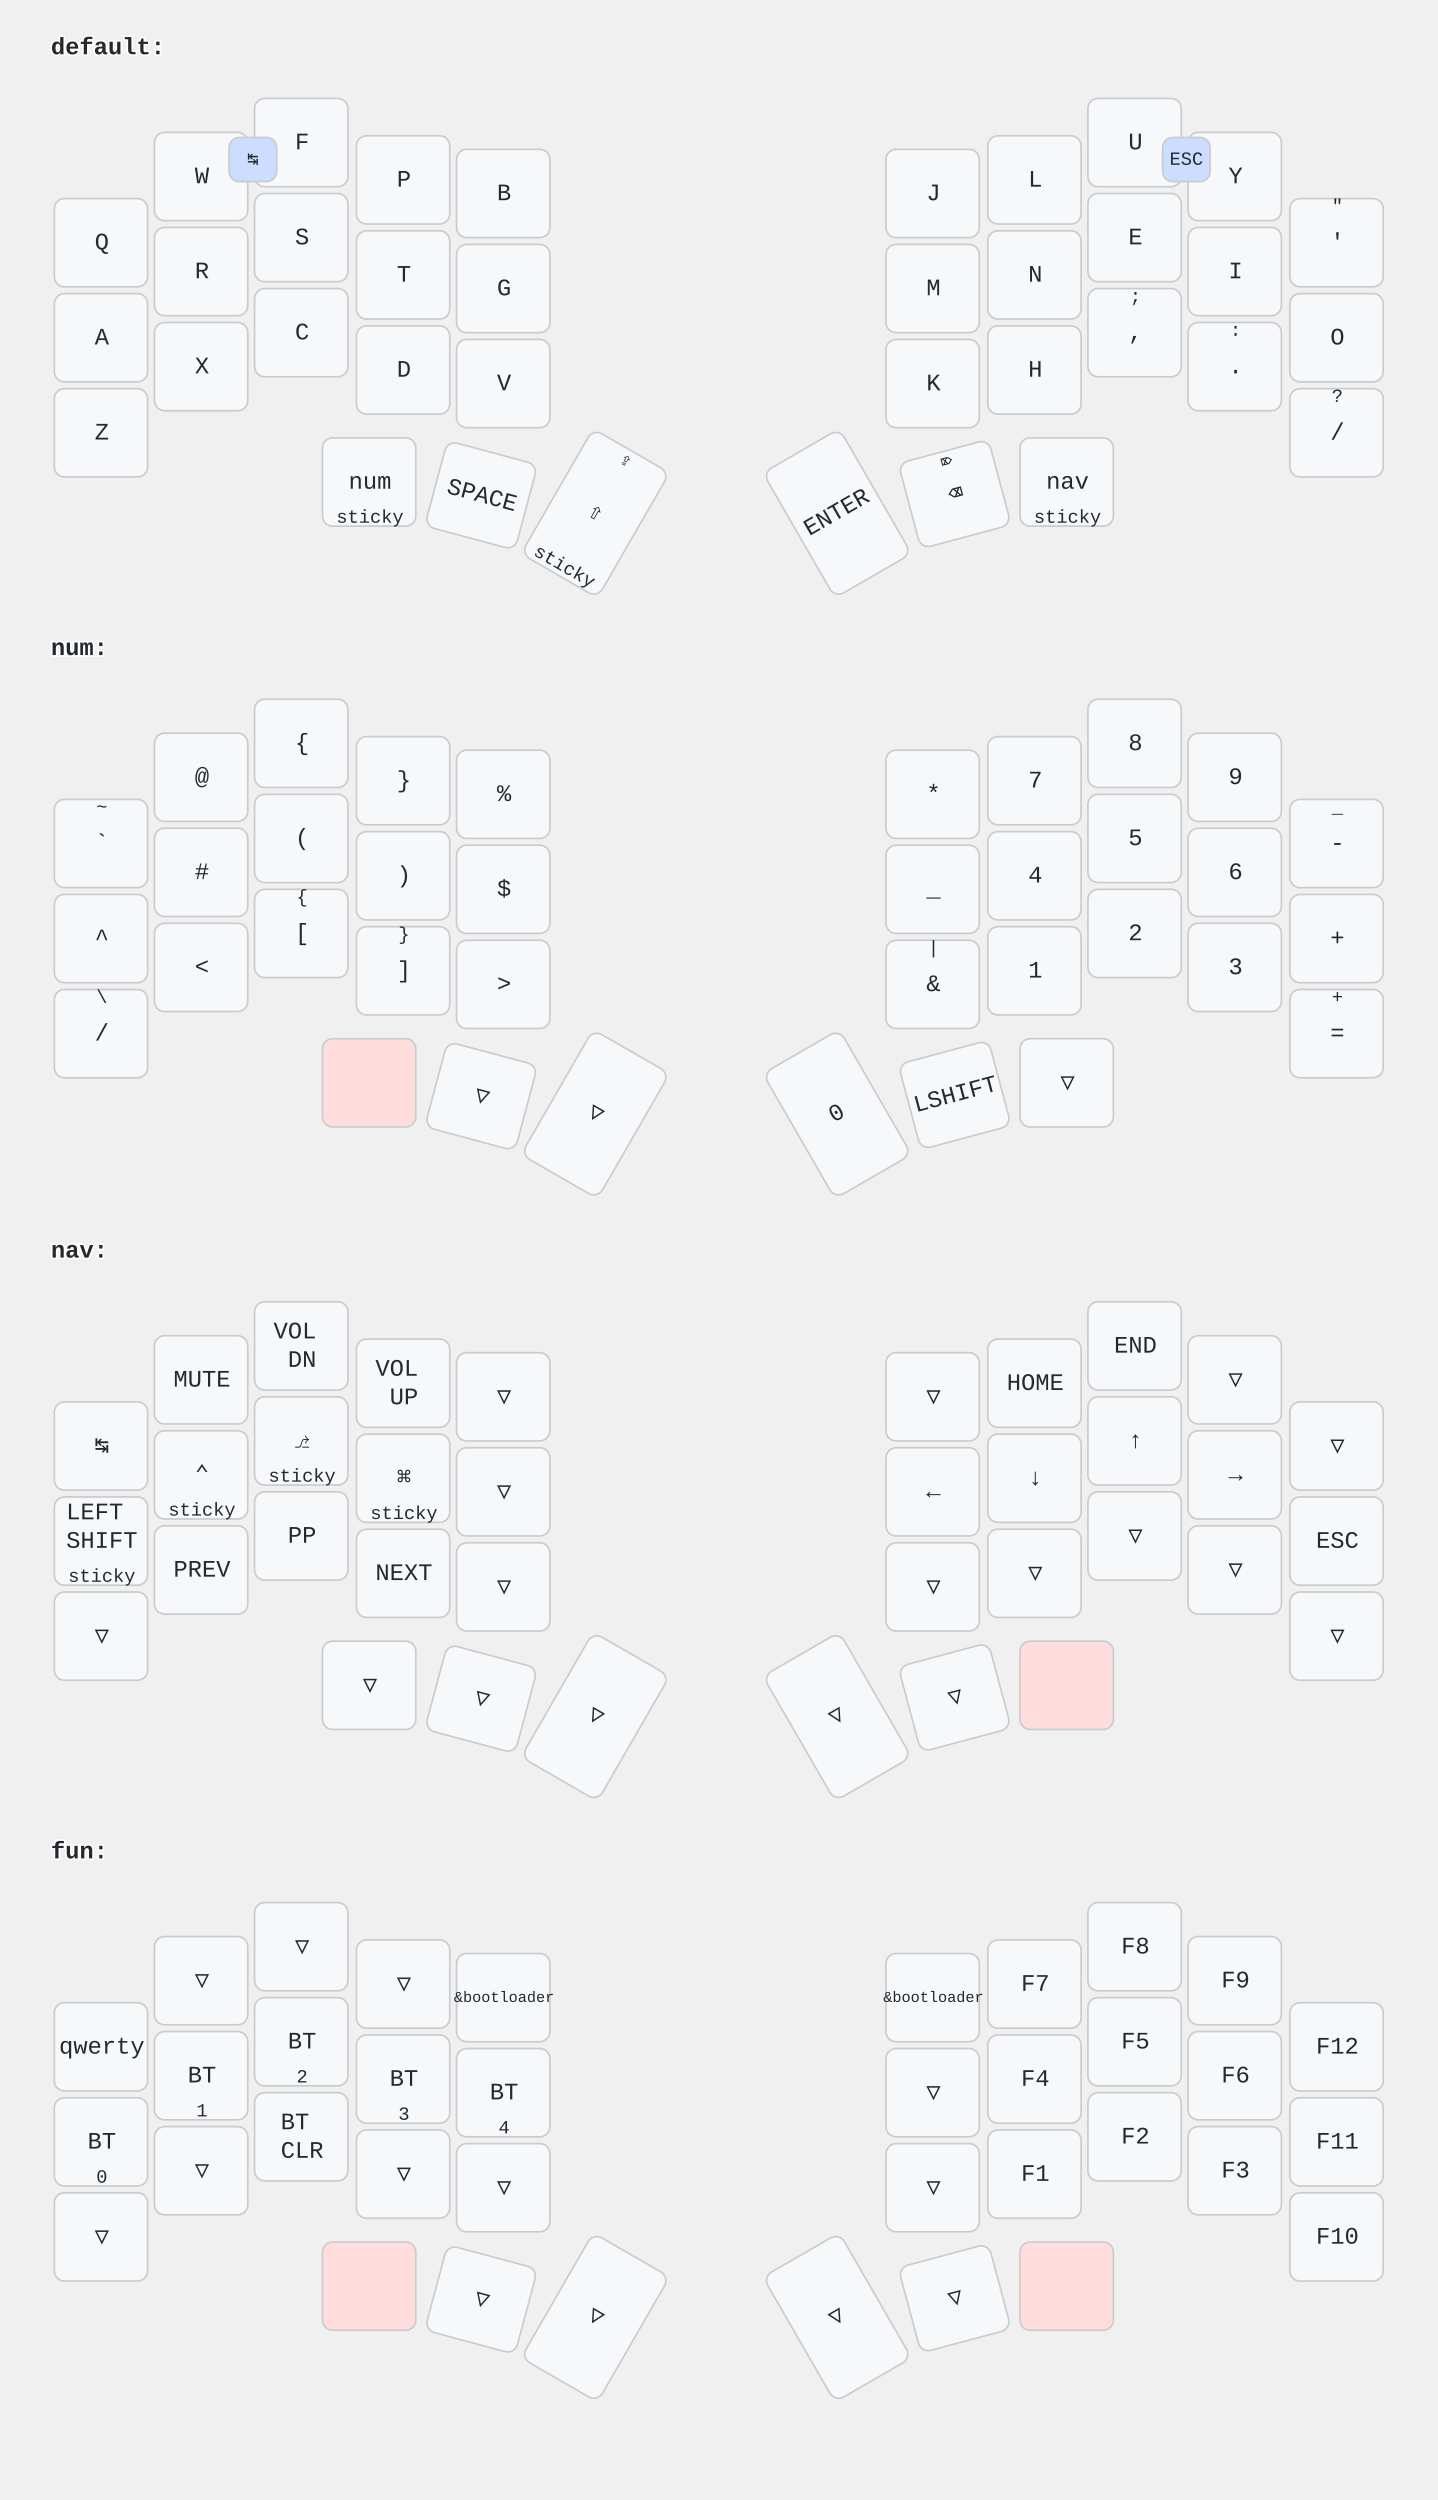
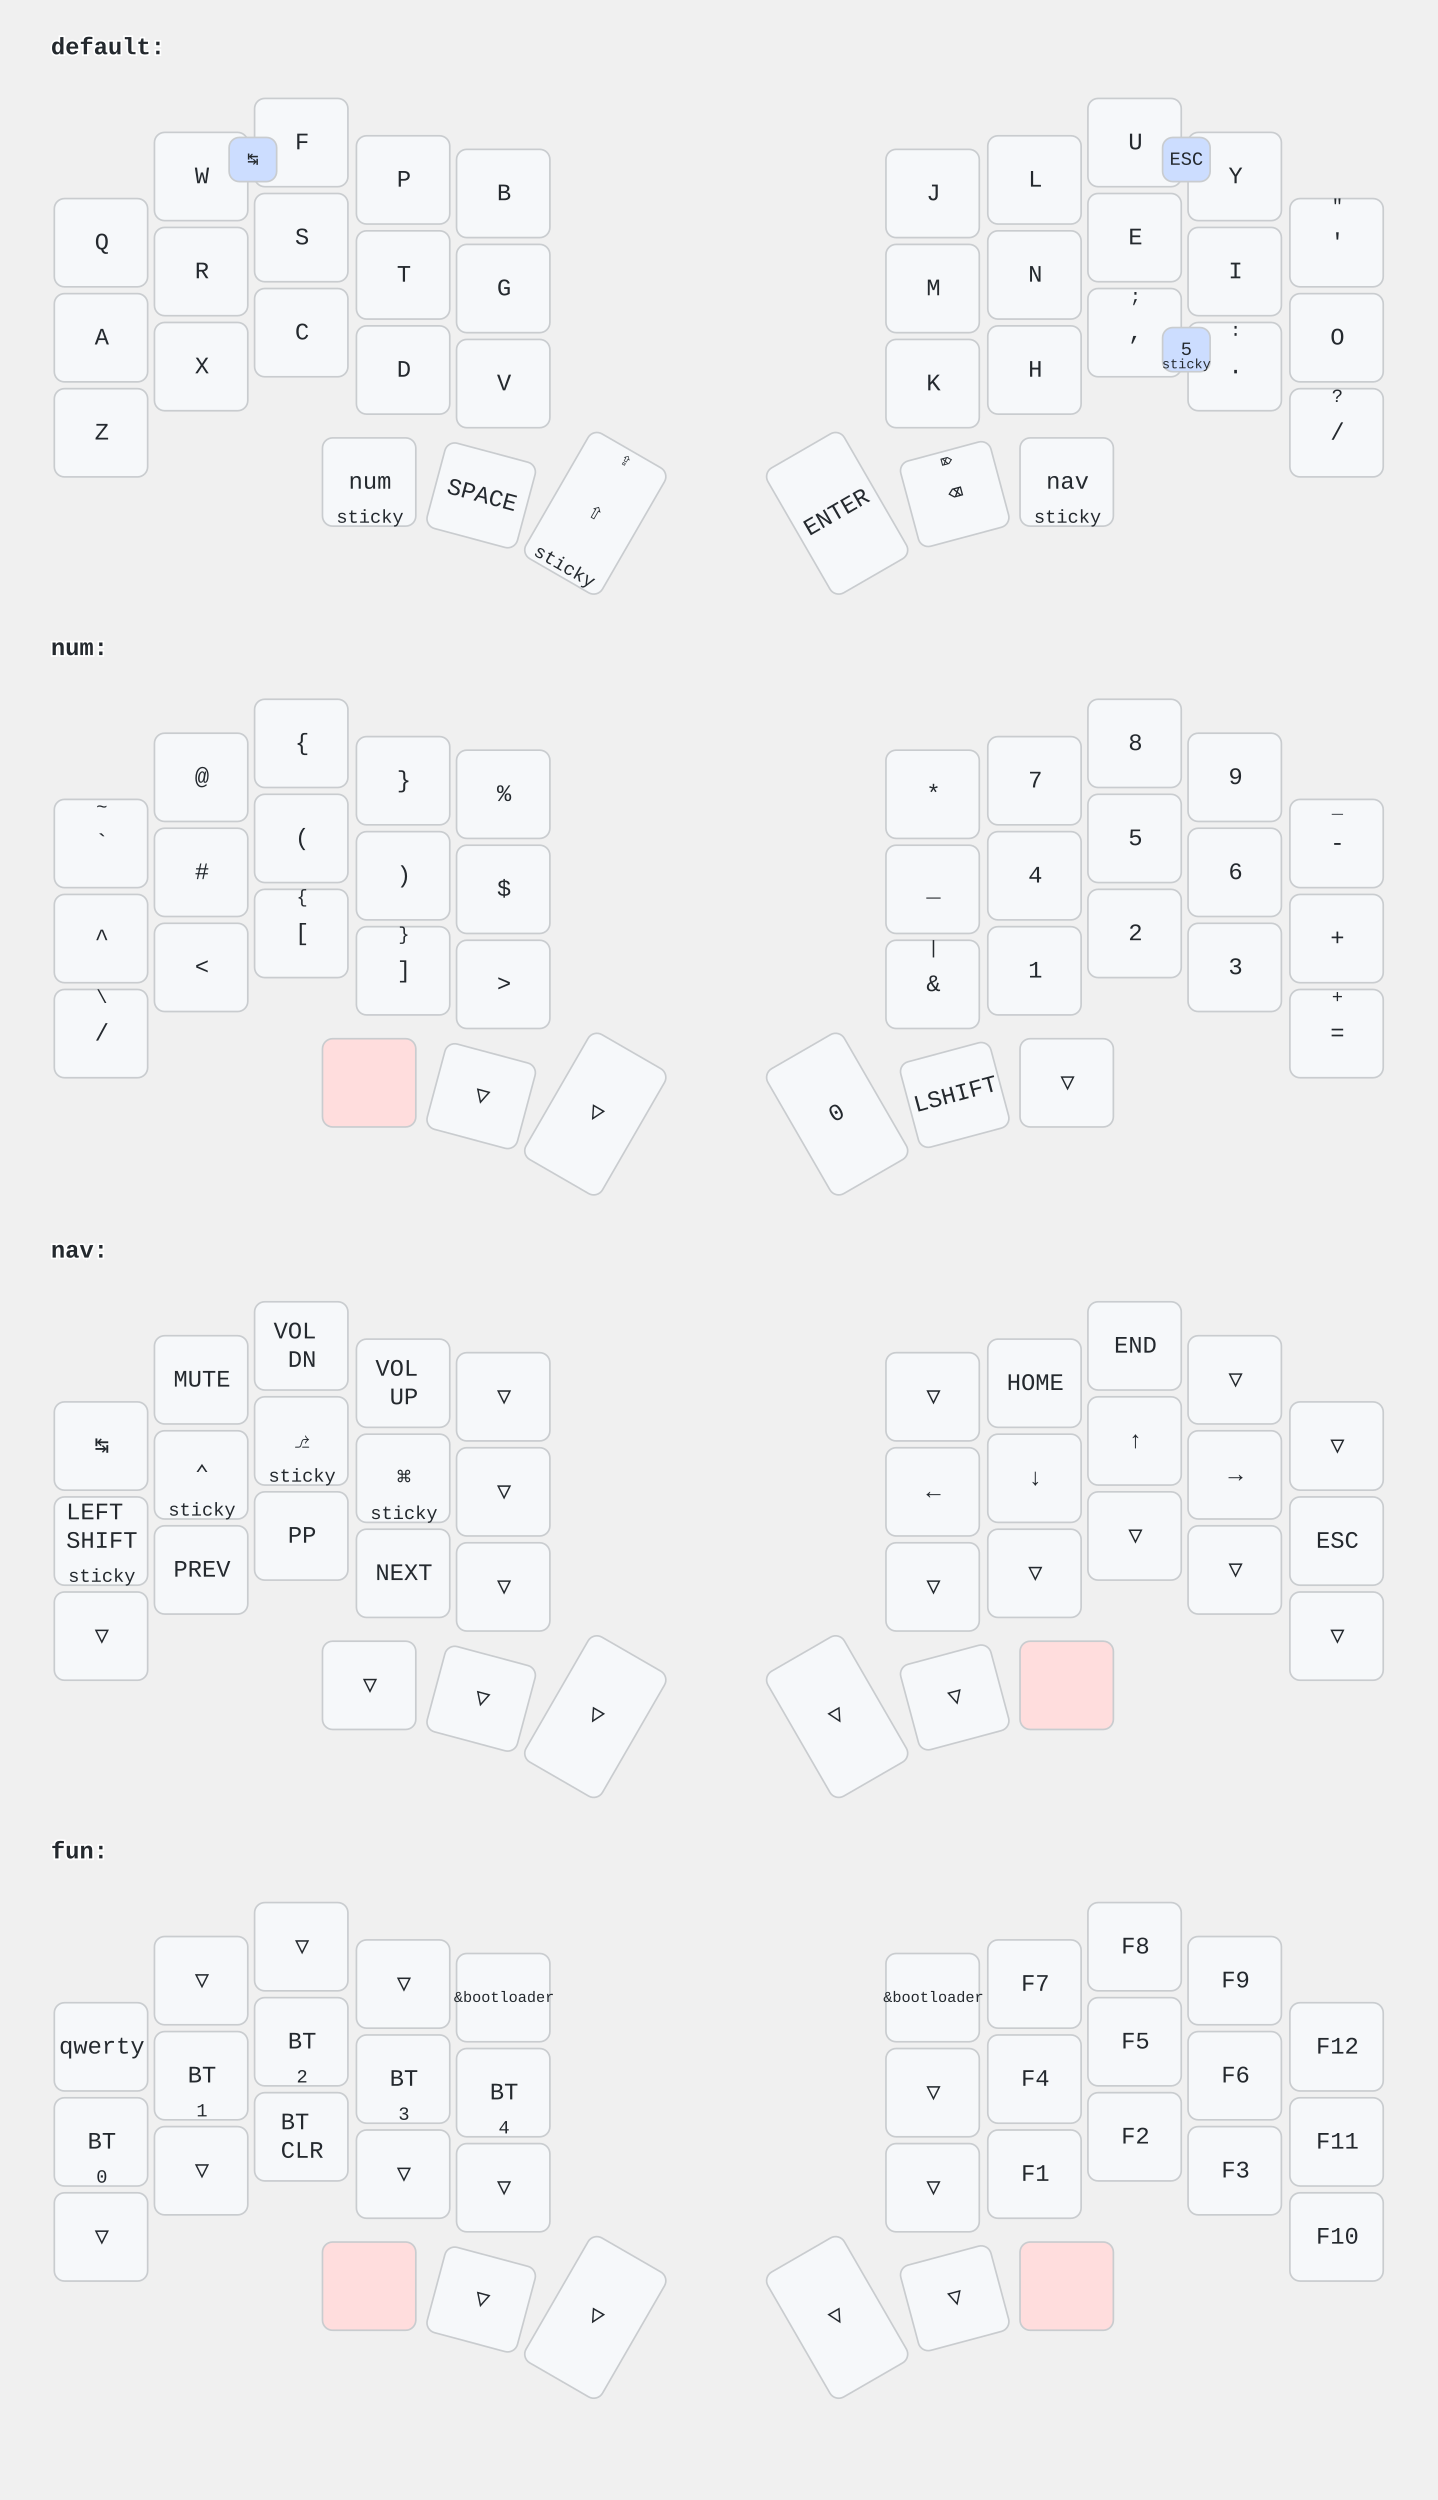
<svg xmlns="http://www.w3.org/2000/svg" width="847" height="1473" viewBox="0 0 847 1473" class="keymap">
  <style>/* font and background color specifications */
svg {
    font-family: SFMono-Regular,Consolas,Liberation Mono,Menlo,monospace;
    font-size: 14px;
    font-kerning: normal;
    text-rendering: optimizeLegibility;
    fill: #24292e;
}

/* default key styling */
rect {
    fill: #f6f8fa;
    stroke: #c9cccf;
    stroke-width: 1;
}

/* color accent for combo boxes */
rect.combo {
    fill: #cdf;
}

/* color accent for held keys */
rect.held, rect.combo.held {
    fill: #fdd;
}

/* color accent for ghost (optional) keys */
rect.ghost, rect.combo.ghost {
    fill: #ddd;
}

text {
    text-anchor: middle;
    dominant-baseline: middle;
}

/* styling for layer labels */
text.label {
    font-weight: bold;
    text-anchor: start;
    stroke: white;
    stroke-width: 2;
    paint-order: stroke;
}

/* styling for combo tap, and key hold/shifted label text */
text.combo, text.hold, text.shifted {
    font-size: 11px;
}

text.hold {
    text-anchor: middle;
    dominant-baseline: auto;
}

text.shifted {
    text-anchor: middle;
    dominant-baseline: hanging;
}

/* styling for hold/shifted label text in combo box */
text.combo.hold, text.combo.shifted {
    font-size: 8px;
}

/* styling for combo dendrons */
path {
    stroke-width: 1;
    stroke: gray;
    fill: none;
}
</style>
  <g transform="translate(30, 0)" class="layer-default">
    <text x="0" y="28" class="label">default:</text>
    <g transform="translate(0, 56)">
      <g transform="translate(30, 87)" class="key keypos-0">
        <rect rx="6" ry="6" x="-28" y="-26" width="55" height="52" class="key" />
        <text x="0" y="0" class="key tap">Q</text>
      </g>
      <g transform="translate(89, 48)" class="key keypos-1">
        <rect rx="6" ry="6" x="-28" y="-26" width="55" height="52" class="key" />
        <text x="0" y="0" class="key tap">W</text>
      </g>
      <g transform="translate(148, 28)" class="key keypos-2">
        <rect rx="6" ry="6" x="-28" y="-26" width="55" height="52" class="key" />
        <text x="0" y="0" class="key tap">F</text>
      </g>
      <g transform="translate(208, 50)" class="key keypos-3">
        <rect rx="6" ry="6" x="-28" y="-26" width="55" height="52" class="key" />
        <text x="0" y="0" class="key tap">P</text>
      </g>
      <g transform="translate(267, 58)" class="key keypos-4">
        <rect rx="6" ry="6" x="-28" y="-26" width="55" height="52" class="key" />
        <text x="0" y="0" class="key tap">B</text>
      </g>
      <g transform="translate(520, 58)" class="key keypos-5">
        <rect rx="6" ry="6" x="-28" y="-26" width="55" height="52" class="key" />
        <text x="0" y="0" class="key tap">J</text>
      </g>
      <g transform="translate(580, 50)" class="key keypos-6">
        <rect rx="6" ry="6" x="-28" y="-26" width="55" height="52" class="key" />
        <text x="0" y="0" class="key tap">L</text>
      </g>
      <g transform="translate(639, 28)" class="key keypos-7">
        <rect rx="6" ry="6" x="-28" y="-26" width="55" height="52" class="key" />
        <text x="0" y="0" class="key tap">U</text>
      </g>
      <g transform="translate(698, 48)" class="key keypos-8">
        <rect rx="6" ry="6" x="-28" y="-26" width="55" height="52" class="key" />
        <text x="0" y="0" class="key tap">Y</text>
      </g>
      <g transform="translate(758, 87)" class="key keypos-9">
        <rect rx="6" ry="6" x="-28" y="-26" width="55" height="52" class="key" />
        <text x="0" y="0" class="key tap">'</text>
        <text x="0" y="-24" class="key shifted">"</text>
      </g>
      <g transform="translate(30, 143)" class="key keypos-10">
        <rect rx="6" ry="6" x="-28" y="-26" width="55" height="52" class="key" />
        <text x="0" y="0" class="key tap">A</text>
      </g>
      <g transform="translate(89, 104)" class="key keypos-11">
        <rect rx="6" ry="6" x="-28" y="-26" width="55" height="52" class="key" />
        <text x="0" y="0" class="key tap">R</text>
      </g>
      <g transform="translate(148, 84)" class="key keypos-12">
        <rect rx="6" ry="6" x="-28" y="-26" width="55" height="52" class="key" />
        <text x="0" y="0" class="key tap">S</text>
      </g>
      <g transform="translate(208, 106)" class="key keypos-13">
        <rect rx="6" ry="6" x="-28" y="-26" width="55" height="52" class="key" />
        <text x="0" y="0" class="key tap">T</text>
      </g>
      <g transform="translate(267, 114)" class="key keypos-14">
        <rect rx="6" ry="6" x="-28" y="-26" width="55" height="52" class="key" />
        <text x="0" y="0" class="key tap">G</text>
      </g>
      <g transform="translate(520, 114)" class="key keypos-15">
        <rect rx="6" ry="6" x="-28" y="-26" width="55" height="52" class="key" />
        <text x="0" y="0" class="key tap">M</text>
      </g>
      <g transform="translate(580, 106)" class="key keypos-16">
        <rect rx="6" ry="6" x="-28" y="-26" width="55" height="52" class="key" />
        <text x="0" y="0" class="key tap">N</text>
      </g>
      <g transform="translate(639, 84)" class="key keypos-17">
        <rect rx="6" ry="6" x="-28" y="-26" width="55" height="52" class="key" />
        <text x="0" y="0" class="key tap">E</text>
      </g>
      <g transform="translate(698, 104)" class="key keypos-18">
        <rect rx="6" ry="6" x="-28" y="-26" width="55" height="52" class="key" />
        <text x="0" y="0" class="key tap">I</text>
      </g>
      <g transform="translate(758, 143)" class="key keypos-19">
        <rect rx="6" ry="6" x="-28" y="-26" width="55" height="52" class="key" />
        <text x="0" y="0" class="key tap">O</text>
      </g>
      <g transform="translate(30, 199)" class="key keypos-20">
        <rect rx="6" ry="6" x="-28" y="-26" width="55" height="52" class="key" />
        <text x="0" y="0" class="key tap">Z</text>
      </g>
      <g transform="translate(89, 160)" class="key keypos-21">
        <rect rx="6" ry="6" x="-28" y="-26" width="55" height="52" class="key" />
        <text x="0" y="0" class="key tap">X</text>
      </g>
      <g transform="translate(148, 140)" class="key keypos-22">
        <rect rx="6" ry="6" x="-28" y="-26" width="55" height="52" class="key" />
        <text x="0" y="0" class="key tap">C</text>
      </g>
      <g transform="translate(208, 162)" class="key keypos-23">
        <rect rx="6" ry="6" x="-28" y="-26" width="55" height="52" class="key" />
        <text x="0" y="0" class="key tap">D</text>
      </g>
      <g transform="translate(267, 170)" class="key keypos-24">
        <rect rx="6" ry="6" x="-28" y="-26" width="55" height="52" class="key" />
        <text x="0" y="0" class="key tap">V</text>
      </g>
      <g transform="translate(520, 170)" class="key keypos-25">
        <rect rx="6" ry="6" x="-28" y="-26" width="55" height="52" class="key" />
        <text x="0" y="0" class="key tap">K</text>
      </g>
      <g transform="translate(580, 162)" class="key keypos-26">
        <rect rx="6" ry="6" x="-28" y="-26" width="55" height="52" class="key" />
        <text x="0" y="0" class="key tap">H</text>
      </g>
      <g transform="translate(639, 140)" class="key keypos-27">
        <rect rx="6" ry="6" x="-28" y="-26" width="55" height="52" class="key" />
        <text x="0" y="0" class="key tap">,</text>
        <text x="0" y="-24" class="key shifted">;</text>
      </g>
      <g transform="translate(698, 160)" class="key keypos-28">
        <rect rx="6" ry="6" x="-28" y="-26" width="55" height="52" class="key" />
        <text x="0" y="0" class="key tap">.</text>
        <text x="0" y="-24" class="key shifted">:</text>
      </g>
      <g transform="translate(758, 199)" class="key keypos-29">
        <rect rx="6" ry="6" x="-28" y="-26" width="55" height="52" class="key" />
        <text x="0" y="0" class="key tap">/</text>
        <text x="0" y="-24" class="key shifted">?</text>
      </g>
      <g transform="translate(188, 228)" class="key keypos-30">
        <rect rx="6" ry="6" x="-28" y="-26" width="55" height="52" class="key" />
        <text x="0" y="0" class="key tap">num</text>
        <text x="0" y="24" class="key hold">sticky</text>
      </g>
      <g transform="translate(254, 236) rotate(15.0)" class="key keypos-31">
        <rect rx="6" ry="6" x="-28" y="-26" width="55" height="52" class="key" />
        <text x="0" y="0" class="key tap">SPACE</text>
      </g>
      <g transform="translate(321, 246) rotate(30.0)" class="key keypos-32">
        <rect rx="6" ry="6" x="-26" y="-42" width="52" height="85" class="key" />
        <text x="0" y="0" class="key tap">⇧</text>
        <text x="0" y="40" class="key hold">sticky</text>
        <text x="0" y="-40" class="key shifted">⇪</text>
      </g>
      <g transform="translate(463, 246) rotate(-30.0)" class="key keypos-33">
        <rect rx="6" ry="6" x="-26" y="-42" width="52" height="85" class="key" />
        <text x="0" y="0" class="key tap">ENTER</text>
      </g>
      <g transform="translate(533, 235) rotate(-15.0)" class="key keypos-34">
        <rect rx="6" ry="6" x="-28" y="-26" width="55" height="52" class="key" />
        <text x="0" y="0" class="key tap">⌫</text>
        <text x="0" y="-24" class="key shifted">⌦</text>
      </g>
      <g transform="translate(599, 228)" class="key keypos-35">
        <rect rx="6" ry="6" x="-28" y="-26" width="55" height="52" class="key" />
        <text x="0" y="0" class="key tap">nav</text>
        <text x="0" y="24" class="key hold">sticky</text>
      </g>
      <g class="combo combopos-0">
        <rect rx="6" ry="6" x="105" y="25" width="28" height="26" class="combo" />
        <text x="119" y="38" class="combo tap">↹</text>
      </g>
      <g class="combo combopos-1">
        <rect rx="6" ry="6" x="655" y="25" width="28" height="26" class="combo" />
        <text x="669" y="38" class="combo tap">ESC</text>
      </g>
+       <g class="combo combopos-2">
+         <rect rx="6" ry="6" x="655" y="137" width="28" height="26" class="combo" />
+         <text x="669" y="150" class="combo tap">5</text>
+         <text x="669" y="161" class="combo hold">sticky</text>
+       </g>
    </g>
  </g>
  <g transform="translate(30, 354)" class="layer-num">
    <text x="0" y="28" class="label">num:</text>
    <g transform="translate(0, 56)">
      <g transform="translate(30, 87)" class="key keypos-0">
        <rect rx="6" ry="6" x="-28" y="-26" width="55" height="52" class="key" />
        <text x="0" y="0" class="key tap">`</text>
        <text x="0" y="-24" class="key shifted">~</text>
      </g>
      <g transform="translate(89, 48)" class="key keypos-1">
        <rect rx="6" ry="6" x="-28" y="-26" width="55" height="52" class="key" />
        <text x="0" y="0" class="key tap">@</text>
      </g>
      <g transform="translate(148, 28)" class="key keypos-2">
        <rect rx="6" ry="6" x="-28" y="-26" width="55" height="52" class="key" />
        <text x="0" y="0" class="key tap">{</text>
      </g>
      <g transform="translate(208, 50)" class="key keypos-3">
        <rect rx="6" ry="6" x="-28" y="-26" width="55" height="52" class="key" />
        <text x="0" y="0" class="key tap">}</text>
      </g>
      <g transform="translate(267, 58)" class="key keypos-4">
        <rect rx="6" ry="6" x="-28" y="-26" width="55" height="52" class="key" />
        <text x="0" y="0" class="key tap">%</text>
      </g>
      <g transform="translate(520, 58)" class="key keypos-5">
        <rect rx="6" ry="6" x="-28" y="-26" width="55" height="52" class="key" />
        <text x="0" y="0" class="key tap">*</text>
      </g>
      <g transform="translate(580, 50)" class="key keypos-6">
        <rect rx="6" ry="6" x="-28" y="-26" width="55" height="52" class="key" />
        <text x="0" y="0" class="key tap">7</text>
      </g>
      <g transform="translate(639, 28)" class="key keypos-7">
        <rect rx="6" ry="6" x="-28" y="-26" width="55" height="52" class="key" />
        <text x="0" y="0" class="key tap">8</text>
      </g>
      <g transform="translate(698, 48)" class="key keypos-8">
        <rect rx="6" ry="6" x="-28" y="-26" width="55" height="52" class="key" />
        <text x="0" y="0" class="key tap">9</text>
      </g>
      <g transform="translate(758, 87)" class="key keypos-9">
        <rect rx="6" ry="6" x="-28" y="-26" width="55" height="52" class="key" />
        <text x="0" y="0" class="key tap">-</text>
        <text x="0" y="-24" class="key shifted">_</text>
      </g>
      <g transform="translate(30, 143)" class="key keypos-10">
        <rect rx="6" ry="6" x="-28" y="-26" width="55" height="52" class="key" />
        <text x="0" y="0" class="key tap">^</text>
      </g>
      <g transform="translate(89, 104)" class="key keypos-11">
        <rect rx="6" ry="6" x="-28" y="-26" width="55" height="52" class="key" />
        <text x="0" y="0" class="key tap">#</text>
      </g>
      <g transform="translate(148, 84)" class="key keypos-12">
        <rect rx="6" ry="6" x="-28" y="-26" width="55" height="52" class="key" />
        <text x="0" y="0" class="key tap">(</text>
      </g>
      <g transform="translate(208, 106)" class="key keypos-13">
        <rect rx="6" ry="6" x="-28" y="-26" width="55" height="52" class="key" />
        <text x="0" y="0" class="key tap">)</text>
      </g>
      <g transform="translate(267, 114)" class="key keypos-14">
        <rect rx="6" ry="6" x="-28" y="-26" width="55" height="52" class="key" />
        <text x="0" y="0" class="key tap">$</text>
      </g>
      <g transform="translate(520, 114)" class="key keypos-15">
        <rect rx="6" ry="6" x="-28" y="-26" width="55" height="52" class="key" />
        <text x="0" y="0" class="key tap">_</text>
      </g>
      <g transform="translate(580, 106)" class="key keypos-16">
        <rect rx="6" ry="6" x="-28" y="-26" width="55" height="52" class="key" />
        <text x="0" y="0" class="key tap">4</text>
      </g>
      <g transform="translate(639, 84)" class="key keypos-17">
        <rect rx="6" ry="6" x="-28" y="-26" width="55" height="52" class="key" />
        <text x="0" y="0" class="key tap">5</text>
      </g>
      <g transform="translate(698, 104)" class="key keypos-18">
        <rect rx="6" ry="6" x="-28" y="-26" width="55" height="52" class="key" />
        <text x="0" y="0" class="key tap">6</text>
      </g>
      <g transform="translate(758, 143)" class="key keypos-19">
        <rect rx="6" ry="6" x="-28" y="-26" width="55" height="52" class="key" />
        <text x="0" y="0" class="key tap">+</text>
      </g>
      <g transform="translate(30, 199)" class="key keypos-20">
        <rect rx="6" ry="6" x="-28" y="-26" width="55" height="52" class="key" />
        <text x="0" y="0" class="key tap">/</text>
        <text x="0" y="-24" class="key shifted">\</text>
      </g>
      <g transform="translate(89, 160)" class="key keypos-21">
        <rect rx="6" ry="6" x="-28" y="-26" width="55" height="52" class="key" />
        <text x="0" y="0" class="key tap">&lt;</text>
      </g>
      <g transform="translate(148, 140)" class="key keypos-22">
        <rect rx="6" ry="6" x="-28" y="-26" width="55" height="52" class="key" />
        <text x="0" y="0" class="key tap">[</text>
        <text x="0" y="-24" class="key shifted">{</text>
      </g>
      <g transform="translate(208, 162)" class="key keypos-23">
        <rect rx="6" ry="6" x="-28" y="-26" width="55" height="52" class="key" />
        <text x="0" y="0" class="key tap">]</text>
        <text x="0" y="-24" class="key shifted">}</text>
      </g>
      <g transform="translate(267, 170)" class="key keypos-24">
        <rect rx="6" ry="6" x="-28" y="-26" width="55" height="52" class="key" />
        <text x="0" y="0" class="key tap">&gt;</text>
      </g>
      <g transform="translate(520, 170)" class="key keypos-25">
        <rect rx="6" ry="6" x="-28" y="-26" width="55" height="52" class="key" />
        <text x="0" y="0" class="key tap">&amp;</text>
        <text x="0" y="-24" class="key shifted">|</text>
      </g>
      <g transform="translate(580, 162)" class="key keypos-26">
        <rect rx="6" ry="6" x="-28" y="-26" width="55" height="52" class="key" />
        <text x="0" y="0" class="key tap">1</text>
      </g>
      <g transform="translate(639, 140)" class="key keypos-27">
        <rect rx="6" ry="6" x="-28" y="-26" width="55" height="52" class="key" />
        <text x="0" y="0" class="key tap">2</text>
      </g>
      <g transform="translate(698, 160)" class="key keypos-28">
        <rect rx="6" ry="6" x="-28" y="-26" width="55" height="52" class="key" />
        <text x="0" y="0" class="key tap">3</text>
      </g>
      <g transform="translate(758, 199)" class="key keypos-29">
        <rect rx="6" ry="6" x="-28" y="-26" width="55" height="52" class="key" />
        <text x="0" y="0" class="key tap">=</text>
        <text x="0" y="-24" class="key shifted">+</text>
      </g>
      <g transform="translate(188, 228)" class="key held keypos-30">
        <rect rx="6" ry="6" x="-28" y="-26" width="55" height="52" class="key held" />
      </g>
      <g transform="translate(254, 236) rotate(15.0)" class="key trans keypos-31">
        <rect rx="6" ry="6" x="-28" y="-26" width="55" height="52" class="key trans" />
        <text x="0" y="0" class="key trans tap">▽</text>
      </g>
      <g transform="translate(321, 246) rotate(30.0)" class="key trans keypos-32">
        <rect rx="6" ry="6" x="-26" y="-42" width="52" height="85" class="key trans" />
        <text x="0" y="0" class="key trans tap">▽</text>
      </g>
      <g transform="translate(463, 246) rotate(-30.0)" class="key keypos-33">
        <rect rx="6" ry="6" x="-26" y="-42" width="52" height="85" class="key" />
        <text x="0" y="0" class="key tap">0</text>
      </g>
      <g transform="translate(533, 235) rotate(-15.0)" class="key keypos-34">
        <rect rx="6" ry="6" x="-28" y="-26" width="55" height="52" class="key" />
        <text x="0" y="0" class="key tap">LSHIFT</text>
      </g>
      <g transform="translate(599, 228)" class="key trans keypos-35">
        <rect rx="6" ry="6" x="-28" y="-26" width="55" height="52" class="key trans" />
        <text x="0" y="0" class="key trans tap">▽</text>
      </g>
    </g>
  </g>
  <g transform="translate(30, 709)" class="layer-nav">
    <text x="0" y="28" class="label">nav:</text>
    <g transform="translate(0, 56)">
      <g transform="translate(30, 87)" class="key keypos-0">
        <rect rx="6" ry="6" x="-28" y="-26" width="55" height="52" class="key" />
        <text x="0" y="0" class="key tap">↹</text>
      </g>
      <g transform="translate(89, 48)" class="key keypos-1">
        <rect rx="6" ry="6" x="-28" y="-26" width="55" height="52" class="key" />
        <text x="0" y="0" class="key tap">MUTE</text>
      </g>
      <g transform="translate(148, 28)" class="key keypos-2">
        <rect rx="6" ry="6" x="-28" y="-26" width="55" height="52" class="key" />
        <text x="0" y="0" class="key tap">
          <tspan x="0" dy="-0.6em">VOL</tspan>
          <tspan x="0" dy="1.2em">DN</tspan>
        </text>
      </g>
      <g transform="translate(208, 50)" class="key keypos-3">
        <rect rx="6" ry="6" x="-28" y="-26" width="55" height="52" class="key" />
        <text x="0" y="0" class="key tap">
          <tspan x="0" dy="-0.6em">VOL</tspan>
          <tspan x="0" dy="1.2em">UP</tspan>
        </text>
      </g>
      <g transform="translate(267, 58)" class="key trans keypos-4">
        <rect rx="6" ry="6" x="-28" y="-26" width="55" height="52" class="key trans" />
        <text x="0" y="0" class="key trans tap">▽</text>
      </g>
      <g transform="translate(520, 58)" class="key trans keypos-5">
        <rect rx="6" ry="6" x="-28" y="-26" width="55" height="52" class="key trans" />
        <text x="0" y="0" class="key trans tap">▽</text>
      </g>
      <g transform="translate(580, 50)" class="key keypos-6">
        <rect rx="6" ry="6" x="-28" y="-26" width="55" height="52" class="key" />
        <text x="0" y="0" class="key tap">HOME</text>
      </g>
      <g transform="translate(639, 28)" class="key keypos-7">
        <rect rx="6" ry="6" x="-28" y="-26" width="55" height="52" class="key" />
        <text x="0" y="0" class="key tap">END</text>
      </g>
      <g transform="translate(698, 48)" class="key trans keypos-8">
        <rect rx="6" ry="6" x="-28" y="-26" width="55" height="52" class="key trans" />
        <text x="0" y="0" class="key trans tap">▽</text>
      </g>
      <g transform="translate(758, 87)" class="key trans keypos-9">
        <rect rx="6" ry="6" x="-28" y="-26" width="55" height="52" class="key trans" />
        <text x="0" y="0" class="key trans tap">▽</text>
      </g>
      <g transform="translate(30, 143)" class="key keypos-10">
        <rect rx="6" ry="6" x="-28" y="-26" width="55" height="52" class="key" />
        <text x="0" y="0" class="key tap">
          <tspan x="0" dy="-1.2em">LEFT</tspan>
          <tspan x="0" dy="1.2em">SHIFT</tspan>
        </text>
        <text x="0" y="24" class="key hold">sticky</text>
      </g>
      <g transform="translate(89, 104)" class="key keypos-11">
        <rect rx="6" ry="6" x="-28" y="-26" width="55" height="52" class="key" />
        <text x="0" y="0" class="key tap">⌃</text>
        <text x="0" y="24" class="key hold">sticky</text>
      </g>
      <g transform="translate(148, 84)" class="key keypos-12">
        <rect rx="6" ry="6" x="-28" y="-26" width="55" height="52" class="key" />
        <text x="0" y="0" class="key tap">⎇</text>
        <text x="0" y="24" class="key hold">sticky</text>
      </g>
      <g transform="translate(208, 106)" class="key keypos-13">
        <rect rx="6" ry="6" x="-28" y="-26" width="55" height="52" class="key" />
        <text x="0" y="0" class="key tap">⌘</text>
        <text x="0" y="24" class="key hold">sticky</text>
      </g>
      <g transform="translate(267, 114)" class="key trans keypos-14">
        <rect rx="6" ry="6" x="-28" y="-26" width="55" height="52" class="key trans" />
        <text x="0" y="0" class="key trans tap">▽</text>
      </g>
      <g transform="translate(520, 114)" class="key keypos-15">
        <rect rx="6" ry="6" x="-28" y="-26" width="55" height="52" class="key" />
        <text x="0" y="0" class="key tap">←</text>
      </g>
      <g transform="translate(580, 106)" class="key keypos-16">
        <rect rx="6" ry="6" x="-28" y="-26" width="55" height="52" class="key" />
        <text x="0" y="0" class="key tap">↓</text>
      </g>
      <g transform="translate(639, 84)" class="key keypos-17">
        <rect rx="6" ry="6" x="-28" y="-26" width="55" height="52" class="key" />
        <text x="0" y="0" class="key tap">↑</text>
      </g>
      <g transform="translate(698, 104)" class="key keypos-18">
        <rect rx="6" ry="6" x="-28" y="-26" width="55" height="52" class="key" />
        <text x="0" y="0" class="key tap">→</text>
      </g>
      <g transform="translate(758, 143)" class="key keypos-19">
        <rect rx="6" ry="6" x="-28" y="-26" width="55" height="52" class="key" />
        <text x="0" y="0" class="key tap">ESC</text>
      </g>
      <g transform="translate(30, 199)" class="key trans keypos-20">
        <rect rx="6" ry="6" x="-28" y="-26" width="55" height="52" class="key trans" />
        <text x="0" y="0" class="key trans tap">▽</text>
      </g>
      <g transform="translate(89, 160)" class="key keypos-21">
        <rect rx="6" ry="6" x="-28" y="-26" width="55" height="52" class="key" />
        <text x="0" y="0" class="key tap">PREV</text>
      </g>
      <g transform="translate(148, 140)" class="key keypos-22">
        <rect rx="6" ry="6" x="-28" y="-26" width="55" height="52" class="key" />
        <text x="0" y="0" class="key tap">PP</text>
      </g>
      <g transform="translate(208, 162)" class="key keypos-23">
        <rect rx="6" ry="6" x="-28" y="-26" width="55" height="52" class="key" />
        <text x="0" y="0" class="key tap">NEXT</text>
      </g>
      <g transform="translate(267, 170)" class="key trans keypos-24">
        <rect rx="6" ry="6" x="-28" y="-26" width="55" height="52" class="key trans" />
        <text x="0" y="0" class="key trans tap">▽</text>
      </g>
      <g transform="translate(520, 170)" class="key trans keypos-25">
        <rect rx="6" ry="6" x="-28" y="-26" width="55" height="52" class="key trans" />
        <text x="0" y="0" class="key trans tap">▽</text>
      </g>
      <g transform="translate(580, 162)" class="key trans keypos-26">
        <rect rx="6" ry="6" x="-28" y="-26" width="55" height="52" class="key trans" />
        <text x="0" y="0" class="key trans tap">▽</text>
      </g>
      <g transform="translate(639, 140)" class="key trans keypos-27">
        <rect rx="6" ry="6" x="-28" y="-26" width="55" height="52" class="key trans" />
        <text x="0" y="0" class="key trans tap">▽</text>
      </g>
      <g transform="translate(698, 160)" class="key trans keypos-28">
        <rect rx="6" ry="6" x="-28" y="-26" width="55" height="52" class="key trans" />
        <text x="0" y="0" class="key trans tap">▽</text>
      </g>
      <g transform="translate(758, 199)" class="key trans keypos-29">
        <rect rx="6" ry="6" x="-28" y="-26" width="55" height="52" class="key trans" />
        <text x="0" y="0" class="key trans tap">▽</text>
      </g>
      <g transform="translate(188, 228)" class="key trans keypos-30">
        <rect rx="6" ry="6" x="-28" y="-26" width="55" height="52" class="key trans" />
        <text x="0" y="0" class="key trans tap">▽</text>
      </g>
      <g transform="translate(254, 236) rotate(15.0)" class="key trans keypos-31">
        <rect rx="6" ry="6" x="-28" y="-26" width="55" height="52" class="key trans" />
        <text x="0" y="0" class="key trans tap">▽</text>
      </g>
      <g transform="translate(321, 246) rotate(30.0)" class="key trans keypos-32">
        <rect rx="6" ry="6" x="-26" y="-42" width="52" height="85" class="key trans" />
        <text x="0" y="0" class="key trans tap">▽</text>
      </g>
      <g transform="translate(463, 246) rotate(-30.0)" class="key trans keypos-33">
        <rect rx="6" ry="6" x="-26" y="-42" width="52" height="85" class="key trans" />
        <text x="0" y="0" class="key trans tap">▽</text>
      </g>
      <g transform="translate(533, 235) rotate(-15.0)" class="key trans keypos-34">
        <rect rx="6" ry="6" x="-28" y="-26" width="55" height="52" class="key trans" />
        <text x="0" y="0" class="key trans tap">▽</text>
      </g>
      <g transform="translate(599, 228)" class="key held keypos-35">
        <rect rx="6" ry="6" x="-28" y="-26" width="55" height="52" class="key held" />
      </g>
    </g>
  </g>
  <g transform="translate(30, 1063)" class="layer-fun">
    <text x="0" y="28" class="label">fun:</text>
    <g transform="translate(0, 56)">
      <g transform="translate(30, 87)" class="key keypos-0">
        <rect rx="6" ry="6" x="-28" y="-26" width="55" height="52" class="key" />
        <text x="0" y="0" class="key tap">qwerty</text>
      </g>
      <g transform="translate(89, 48)" class="key trans keypos-1">
        <rect rx="6" ry="6" x="-28" y="-26" width="55" height="52" class="key trans" />
        <text x="0" y="0" class="key trans tap">▽</text>
      </g>
      <g transform="translate(148, 28)" class="key trans keypos-2">
        <rect rx="6" ry="6" x="-28" y="-26" width="55" height="52" class="key trans" />
        <text x="0" y="0" class="key trans tap">▽</text>
      </g>
      <g transform="translate(208, 50)" class="key trans keypos-3">
        <rect rx="6" ry="6" x="-28" y="-26" width="55" height="52" class="key trans" />
        <text x="0" y="0" class="key trans tap">▽</text>
      </g>
      <g transform="translate(267, 58)" class="key keypos-4">
        <rect rx="6" ry="6" x="-28" y="-26" width="55" height="52" class="key" />
        <text x="0" y="0" class="key tap">
          <tspan style="font-size: 64%">&amp;bootloader</tspan>
        </text>
      </g>
      <g transform="translate(520, 58)" class="key keypos-5">
        <rect rx="6" ry="6" x="-28" y="-26" width="55" height="52" class="key" />
        <text x="0" y="0" class="key tap">
          <tspan style="font-size: 64%">&amp;bootloader</tspan>
        </text>
      </g>
      <g transform="translate(580, 50)" class="key keypos-6">
        <rect rx="6" ry="6" x="-28" y="-26" width="55" height="52" class="key" />
        <text x="0" y="0" class="key tap">F7</text>
      </g>
      <g transform="translate(639, 28)" class="key keypos-7">
        <rect rx="6" ry="6" x="-28" y="-26" width="55" height="52" class="key" />
        <text x="0" y="0" class="key tap">F8</text>
      </g>
      <g transform="translate(698, 48)" class="key keypos-8">
        <rect rx="6" ry="6" x="-28" y="-26" width="55" height="52" class="key" />
        <text x="0" y="0" class="key tap">F9</text>
      </g>
      <g transform="translate(758, 87)" class="key keypos-9">
        <rect rx="6" ry="6" x="-28" y="-26" width="55" height="52" class="key" />
        <text x="0" y="0" class="key tap">F12</text>
      </g>
      <g transform="translate(30, 143)" class="key keypos-10">
        <rect rx="6" ry="6" x="-28" y="-26" width="55" height="52" class="key" />
        <text x="0" y="0" class="key tap">BT</text>
        <text x="0" y="24" class="key hold">0</text>
      </g>
      <g transform="translate(89, 104)" class="key keypos-11">
        <rect rx="6" ry="6" x="-28" y="-26" width="55" height="52" class="key" />
        <text x="0" y="0" class="key tap">BT</text>
        <text x="0" y="24" class="key hold">1</text>
      </g>
      <g transform="translate(148, 84)" class="key keypos-12">
        <rect rx="6" ry="6" x="-28" y="-26" width="55" height="52" class="key" />
        <text x="0" y="0" class="key tap">BT</text>
        <text x="0" y="24" class="key hold">2</text>
      </g>
      <g transform="translate(208, 106)" class="key keypos-13">
        <rect rx="6" ry="6" x="-28" y="-26" width="55" height="52" class="key" />
        <text x="0" y="0" class="key tap">BT</text>
        <text x="0" y="24" class="key hold">3</text>
      </g>
      <g transform="translate(267, 114)" class="key keypos-14">
        <rect rx="6" ry="6" x="-28" y="-26" width="55" height="52" class="key" />
        <text x="0" y="0" class="key tap">BT</text>
        <text x="0" y="24" class="key hold">4</text>
      </g>
      <g transform="translate(520, 114)" class="key trans keypos-15">
        <rect rx="6" ry="6" x="-28" y="-26" width="55" height="52" class="key trans" />
        <text x="0" y="0" class="key trans tap">▽</text>
      </g>
      <g transform="translate(580, 106)" class="key keypos-16">
        <rect rx="6" ry="6" x="-28" y="-26" width="55" height="52" class="key" />
        <text x="0" y="0" class="key tap">F4</text>
      </g>
      <g transform="translate(639, 84)" class="key keypos-17">
        <rect rx="6" ry="6" x="-28" y="-26" width="55" height="52" class="key" />
        <text x="0" y="0" class="key tap">F5</text>
      </g>
      <g transform="translate(698, 104)" class="key keypos-18">
        <rect rx="6" ry="6" x="-28" y="-26" width="55" height="52" class="key" />
        <text x="0" y="0" class="key tap">F6</text>
      </g>
      <g transform="translate(758, 143)" class="key keypos-19">
        <rect rx="6" ry="6" x="-28" y="-26" width="55" height="52" class="key" />
        <text x="0" y="0" class="key tap">F11</text>
      </g>
      <g transform="translate(30, 199)" class="key trans keypos-20">
        <rect rx="6" ry="6" x="-28" y="-26" width="55" height="52" class="key trans" />
        <text x="0" y="0" class="key trans tap">▽</text>
      </g>
      <g transform="translate(89, 160)" class="key trans keypos-21">
        <rect rx="6" ry="6" x="-28" y="-26" width="55" height="52" class="key trans" />
        <text x="0" y="0" class="key trans tap">▽</text>
      </g>
      <g transform="translate(148, 140)" class="key keypos-22">
        <rect rx="6" ry="6" x="-28" y="-26" width="55" height="52" class="key" />
        <text x="0" y="0" class="key tap">
          <tspan x="0" dy="-0.6em">BT</tspan>
          <tspan x="0" dy="1.2em">CLR</tspan>
        </text>
      </g>
      <g transform="translate(208, 162)" class="key trans keypos-23">
        <rect rx="6" ry="6" x="-28" y="-26" width="55" height="52" class="key trans" />
        <text x="0" y="0" class="key trans tap">▽</text>
      </g>
      <g transform="translate(267, 170)" class="key trans keypos-24">
        <rect rx="6" ry="6" x="-28" y="-26" width="55" height="52" class="key trans" />
        <text x="0" y="0" class="key trans tap">▽</text>
      </g>
      <g transform="translate(520, 170)" class="key trans keypos-25">
        <rect rx="6" ry="6" x="-28" y="-26" width="55" height="52" class="key trans" />
        <text x="0" y="0" class="key trans tap">▽</text>
      </g>
      <g transform="translate(580, 162)" class="key keypos-26">
        <rect rx="6" ry="6" x="-28" y="-26" width="55" height="52" class="key" />
        <text x="0" y="0" class="key tap">F1</text>
      </g>
      <g transform="translate(639, 140)" class="key keypos-27">
        <rect rx="6" ry="6" x="-28" y="-26" width="55" height="52" class="key" />
        <text x="0" y="0" class="key tap">F2</text>
      </g>
      <g transform="translate(698, 160)" class="key keypos-28">
        <rect rx="6" ry="6" x="-28" y="-26" width="55" height="52" class="key" />
        <text x="0" y="0" class="key tap">F3</text>
      </g>
      <g transform="translate(758, 199)" class="key keypos-29">
        <rect rx="6" ry="6" x="-28" y="-26" width="55" height="52" class="key" />
        <text x="0" y="0" class="key tap">F10</text>
      </g>
      <g transform="translate(188, 228)" class="key held keypos-30">
        <rect rx="6" ry="6" x="-28" y="-26" width="55" height="52" class="key held" />
      </g>
      <g transform="translate(254, 236) rotate(15.0)" class="key trans keypos-31">
        <rect rx="6" ry="6" x="-28" y="-26" width="55" height="52" class="key trans" />
        <text x="0" y="0" class="key trans tap">▽</text>
      </g>
      <g transform="translate(321, 246) rotate(30.0)" class="key trans keypos-32">
        <rect rx="6" ry="6" x="-26" y="-42" width="52" height="85" class="key trans" />
        <text x="0" y="0" class="key trans tap">▽</text>
      </g>
      <g transform="translate(463, 246) rotate(-30.0)" class="key trans keypos-33">
        <rect rx="6" ry="6" x="-26" y="-42" width="52" height="85" class="key trans" />
        <text x="0" y="0" class="key trans tap">▽</text>
      </g>
      <g transform="translate(533, 235) rotate(-15.0)" class="key trans keypos-34">
        <rect rx="6" ry="6" x="-28" y="-26" width="55" height="52" class="key trans" />
        <text x="0" y="0" class="key trans tap">▽</text>
      </g>
      <g transform="translate(599, 228)" class="key held keypos-35">
        <rect rx="6" ry="6" x="-28" y="-26" width="55" height="52" class="key held" />
      </g>
    </g>
  </g>
</svg>
